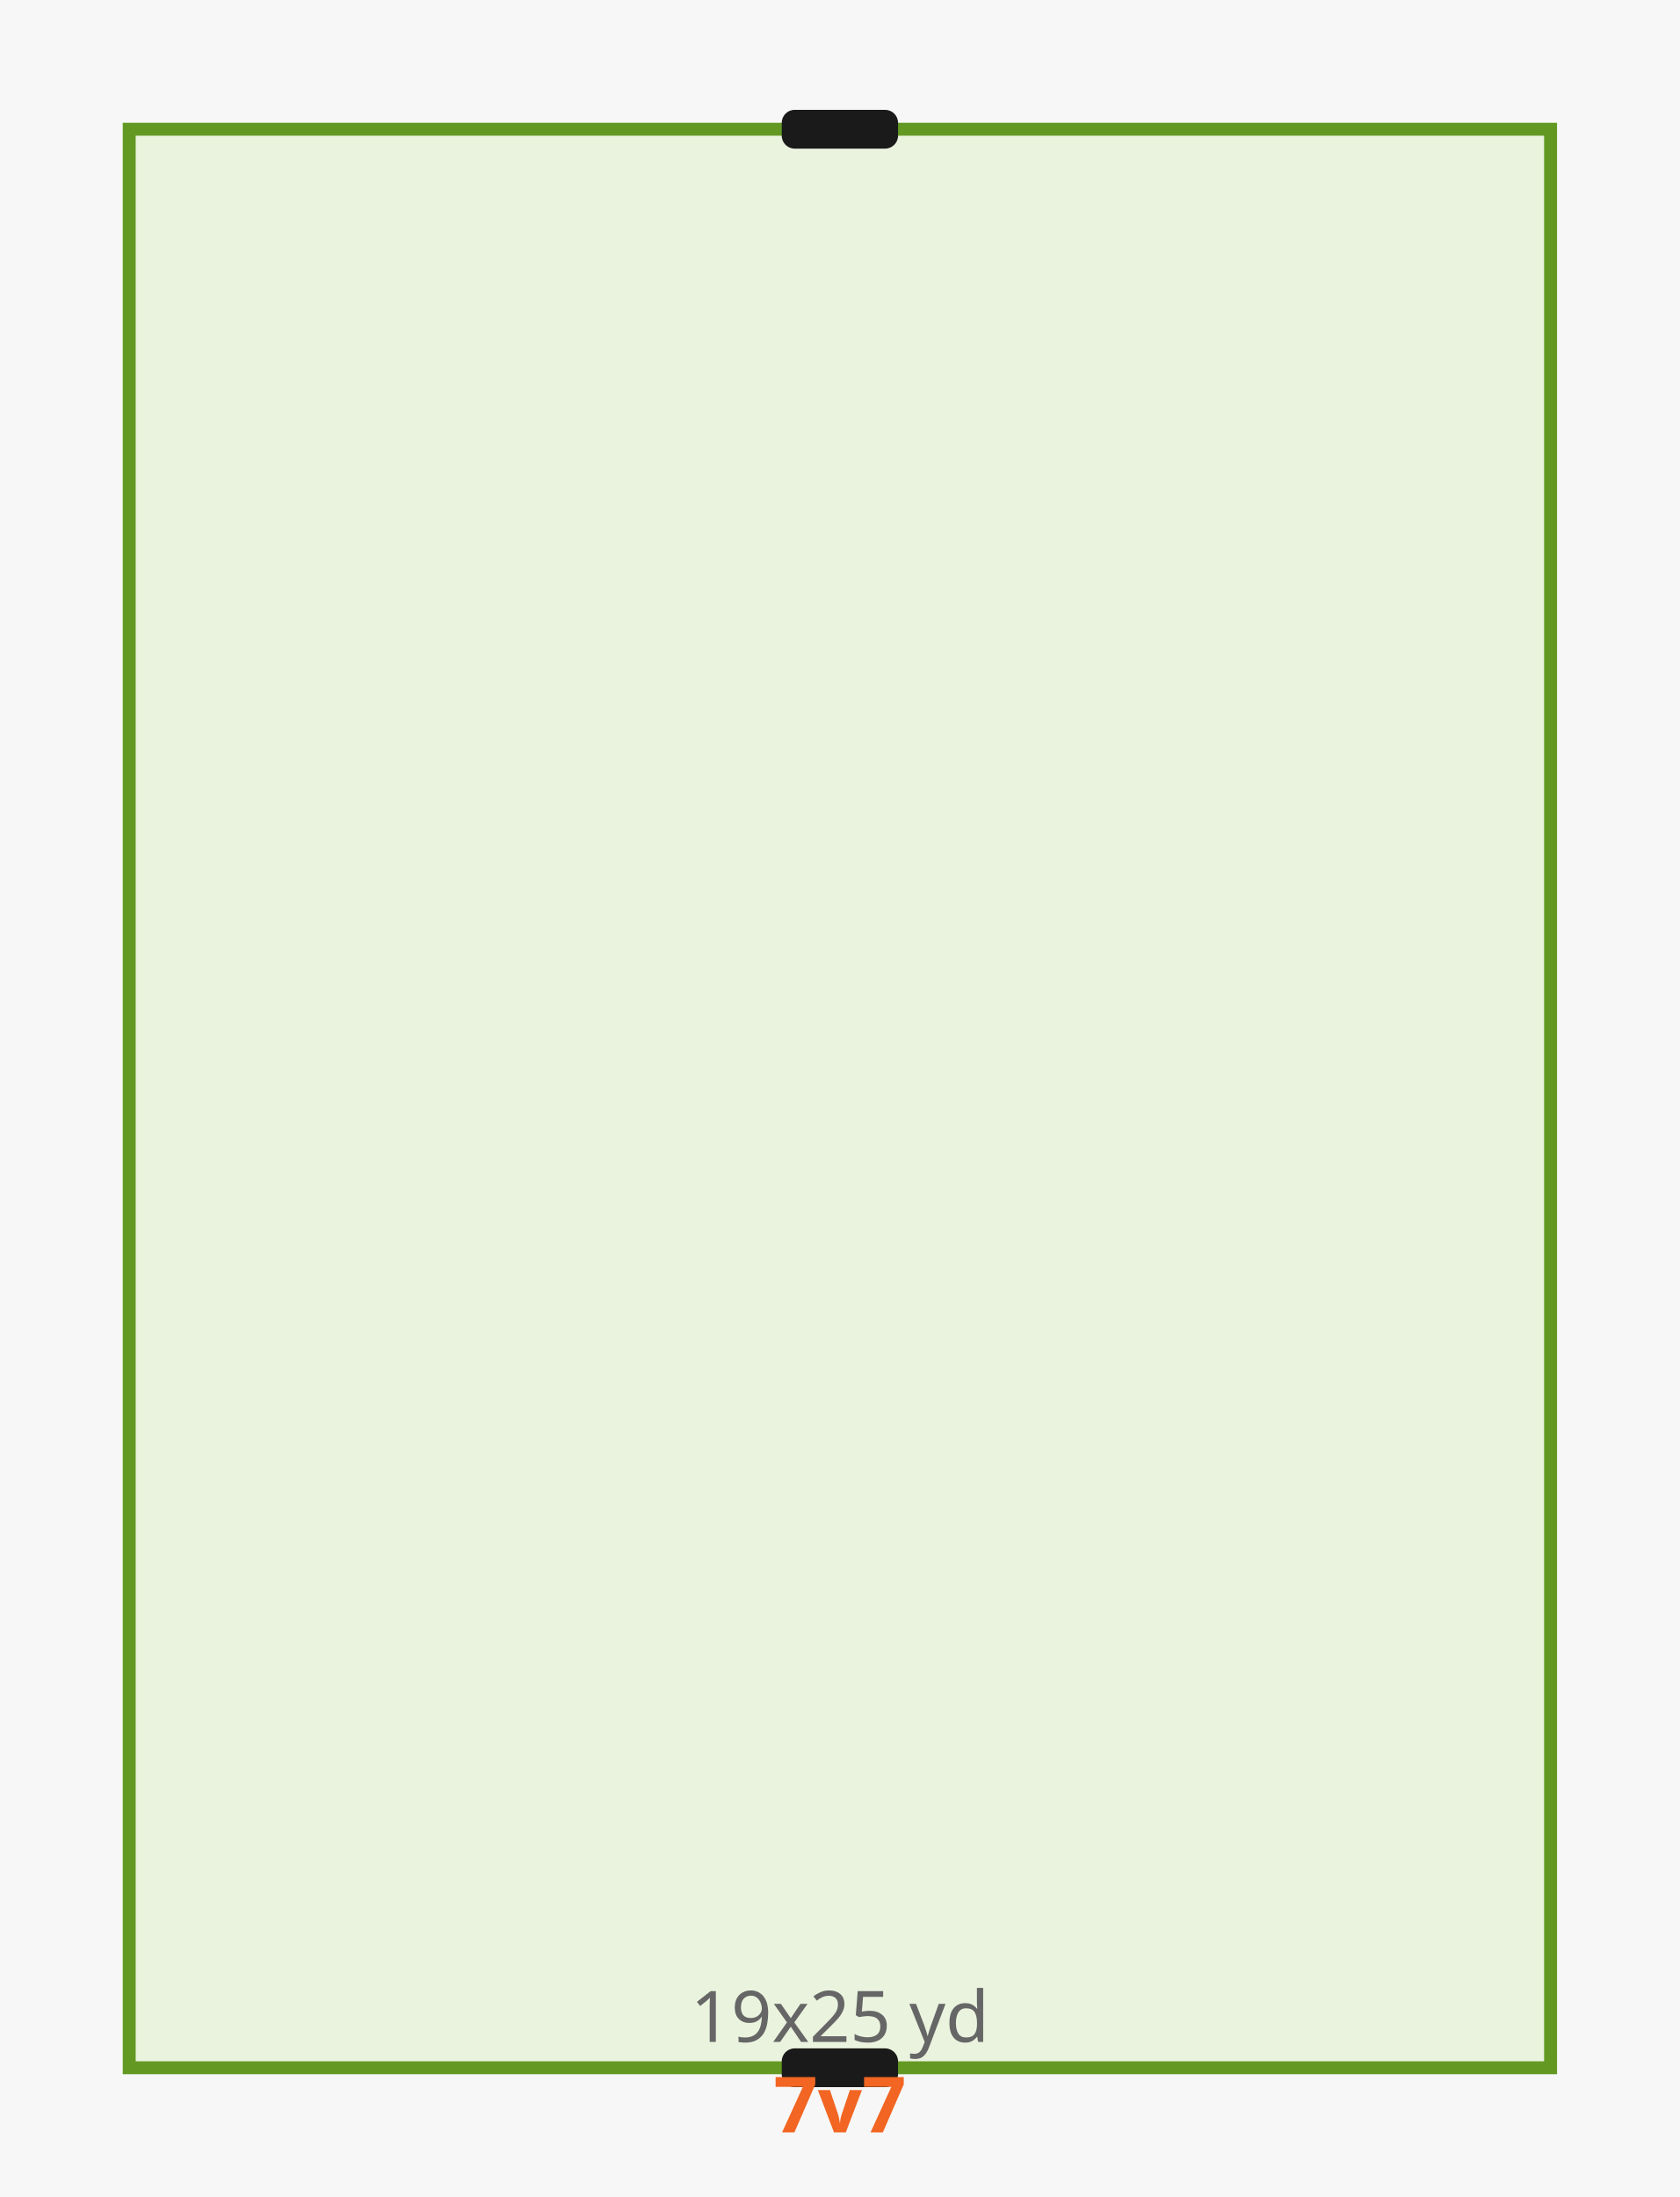
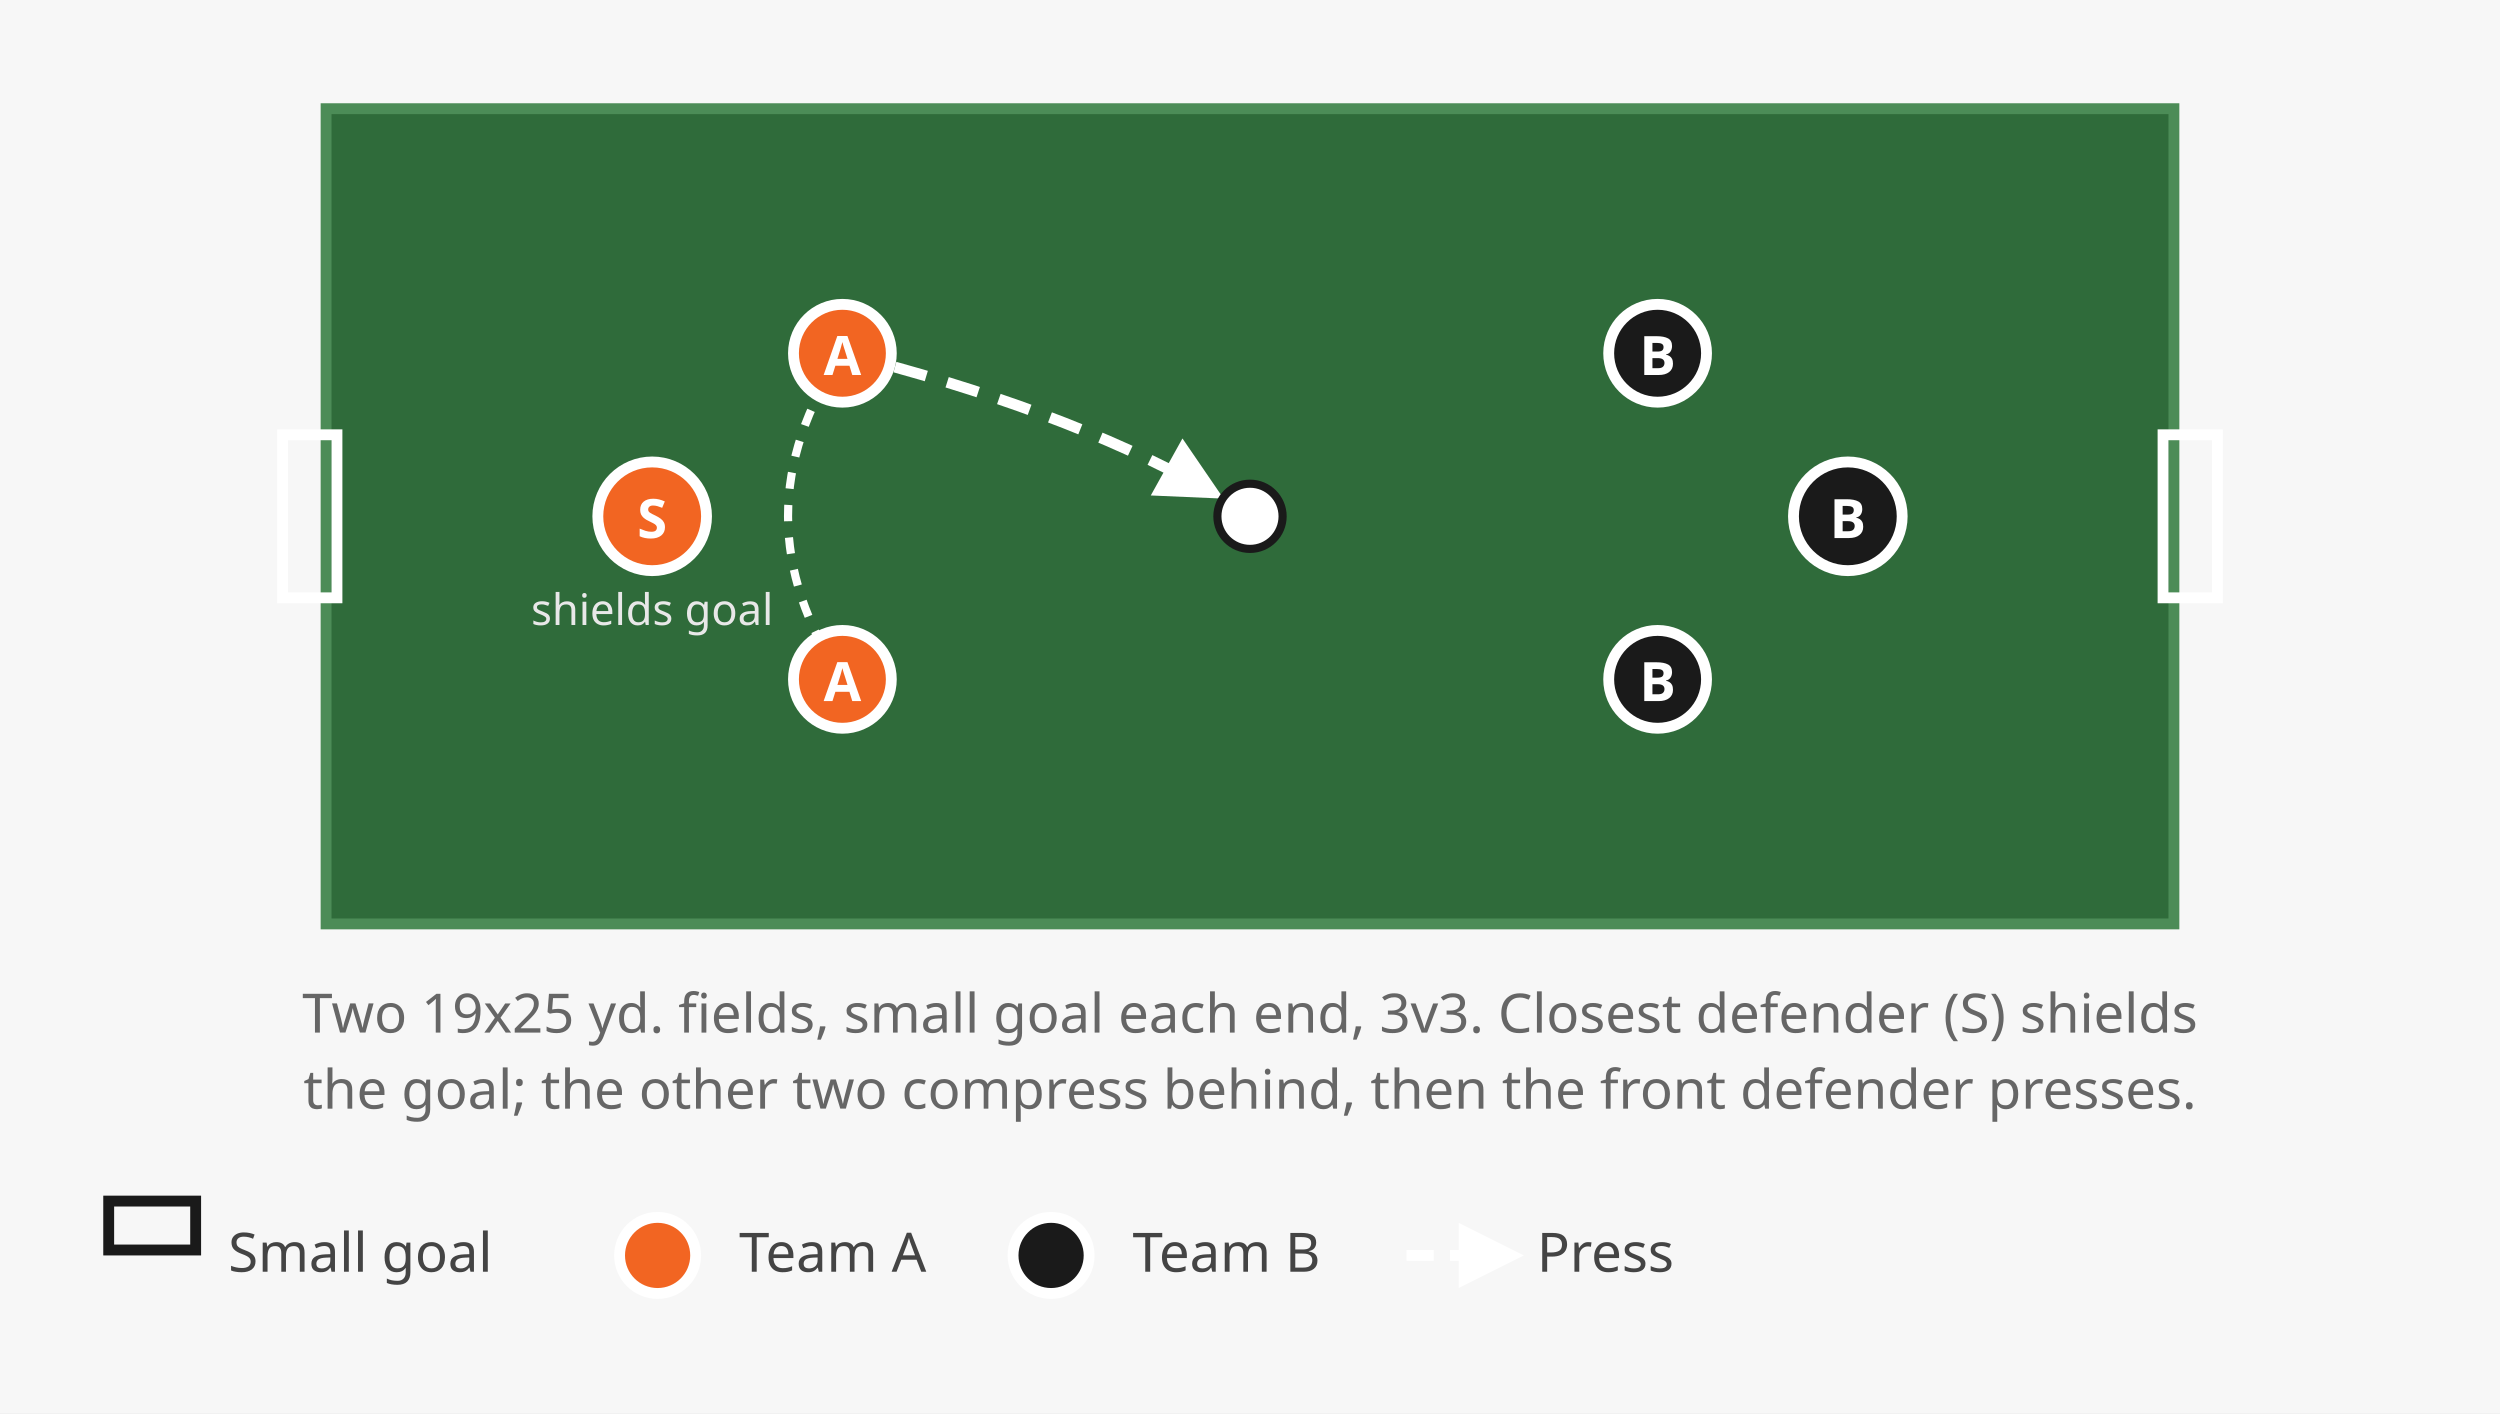
- <svg xmlns="http://www.w3.org/2000/svg" viewBox="0 0 260 340" role="img">
-   <rect width="260" height="340" fill="#F7F7F7" />
-   <rect x="20" y="20" width="220" height="300" fill="#EAF3DE" stroke="#639922" stroke-width="2" />
-   <rect x="121" y="17" width="18" height="6" rx="2" fill="#1A1A1A" />
-   <rect x="121" y="317" width="18" height="6" rx="2" fill="#1A1A1A" />
-   <text x="130.0" y="316" text-anchor="middle" font-size="11" fill="#666" font-family="sans-serif">19x25 yd</text>
-   <text x="130.0" y="330" text-anchor="middle" font-size="12" fill="#F26522" font-weight="700" font-family="sans-serif">7v7</text>
+ <svg xmlns="http://www.w3.org/2000/svg" viewBox="0 0 460 260" role="img">
+   <rect width="460" height="260" fill="#F7F7F7" />
+   <defs>
+     <marker id="darr" viewBox="0 0 10 10" refX="7" refY="5" markerWidth="6" markerHeight="6" orient="auto">
+       <path d="M0,0 L10,5 L0,10 Z" fill="#1A1A1A" />
+     </marker>
+     <marker id="darrw" viewBox="0 0 10 10" refX="7" refY="5" markerWidth="6" markerHeight="6" orient="auto">
+       <path d="M0,0 L10,5 L0,10 Z" fill="#FFFFFF" />
+     </marker>
+     <marker id="sarr" viewBox="0 0 10 10" refX="7" refY="5" markerWidth="6" markerHeight="6" orient="auto">
+       <path d="M0,0 L10,5 L0,10 Z" fill="#F26522" />
+     </marker>
+   </defs>
+   <rect x="60" y="20" width="340" height="150" fill="#2F6B3A" stroke="#4C8C57" stroke-width="2" />
+   <rect x="52" y="80" width="10" height="30" fill="none" stroke="#FFFFFF" stroke-width="2" />
+   <rect x="398" y="80" width="10" height="30" fill="none" stroke="#FFFFFF" stroke-width="2" />
+   <text x="120" y="115" text-anchor="middle" font-size="8" fill="#e8e8e8" font-family="sans-serif">shields goal</text>
+   <path d="M155,65 Q135,95 155,125" fill="none" stroke="#FFFFFF" stroke-width="1.5" stroke-dasharray="3 3" />
+   <path d="M155,65 Q195,75 222,90" fill="none" stroke="#FFFFFF" stroke-width="2" stroke-dasharray="6 4" marker-end="url(#darrw)" />
+   <circle cx="120" cy="95" r="10" fill="#F26522" stroke="#FFFFFF" stroke-width="2" />
+   <text x="120" y="99" text-anchor="middle" font-size="10" font-weight="700" fill="#FFFFFF" font-family="sans-serif">S</text>
+   <circle cx="155" cy="65" r="9" fill="#F26522" stroke="#FFFFFF" stroke-width="2" />
+   <text x="155" y="69" text-anchor="middle" font-size="10" font-weight="700" fill="#FFFFFF" font-family="sans-serif">A</text>
+   <circle cx="155" cy="125" r="9" fill="#F26522" stroke="#FFFFFF" stroke-width="2" />
+   <text x="155" y="129" text-anchor="middle" font-size="10" font-weight="700" fill="#FFFFFF" font-family="sans-serif">A</text>
+   <circle cx="340" cy="95" r="10" fill="#1A1A1A" stroke="#FFFFFF" stroke-width="2" />
+   <text x="340" y="99" text-anchor="middle" font-size="10" font-weight="700" fill="#FFFFFF" font-family="sans-serif">B</text>
+   <circle cx="305" cy="65" r="9" fill="#1A1A1A" stroke="#FFFFFF" stroke-width="2" />
+   <text x="305" y="69" text-anchor="middle" font-size="10" font-weight="700" fill="#FFFFFF" font-family="sans-serif">B</text>
+   <circle cx="305" cy="125" r="9" fill="#1A1A1A" stroke="#FFFFFF" stroke-width="2" />
+   <text x="305" y="129" text-anchor="middle" font-size="10" font-weight="700" fill="#FFFFFF" font-family="sans-serif">B</text>
+   <circle cx="230" cy="95" r="6" fill="#FFFFFF" stroke="#1A1A1A" stroke-width="1.5" />
+   <text x="230" y="190" text-anchor="middle" font-size="10" fill="#666" font-family="sans-serif">Two 19x25 yd. fields, small goal each end, 3v3. Closest defender (S) shields</text>
+   <text x="230" y="204" text-anchor="middle" font-size="10" fill="#666" font-family="sans-serif">the goal; the other two compress behind, then the front defender presses.</text>
+   <g font-family="sans-serif" font-size="10" fill="#444">
+     <rect x="20" y="221" width="16" height="9" fill="none" stroke="#1A1A1A" stroke-width="2" />
+     <text x="42" y="234">Small goal</text>
+     <circle cx="121" cy="231" r="7" fill="#F26522" stroke="#FFFFFF" stroke-width="2" />
+     <text x="136" y="234">Team A</text>
+     <circle cx="193.4" cy="231" r="7" fill="#1A1A1A" stroke="#FFFFFF" stroke-width="2" />
+     <text x="208.4" y="234">Team B</text>
+     <line x1="258.8" y1="231" x2="276.8" y2="231" stroke="#FFFFFF" stroke-width="2" stroke-dasharray="5 3" marker-end="url(#darrw)" />
+     <text x="282.8" y="234">Press</text>
+   </g>
</svg>
